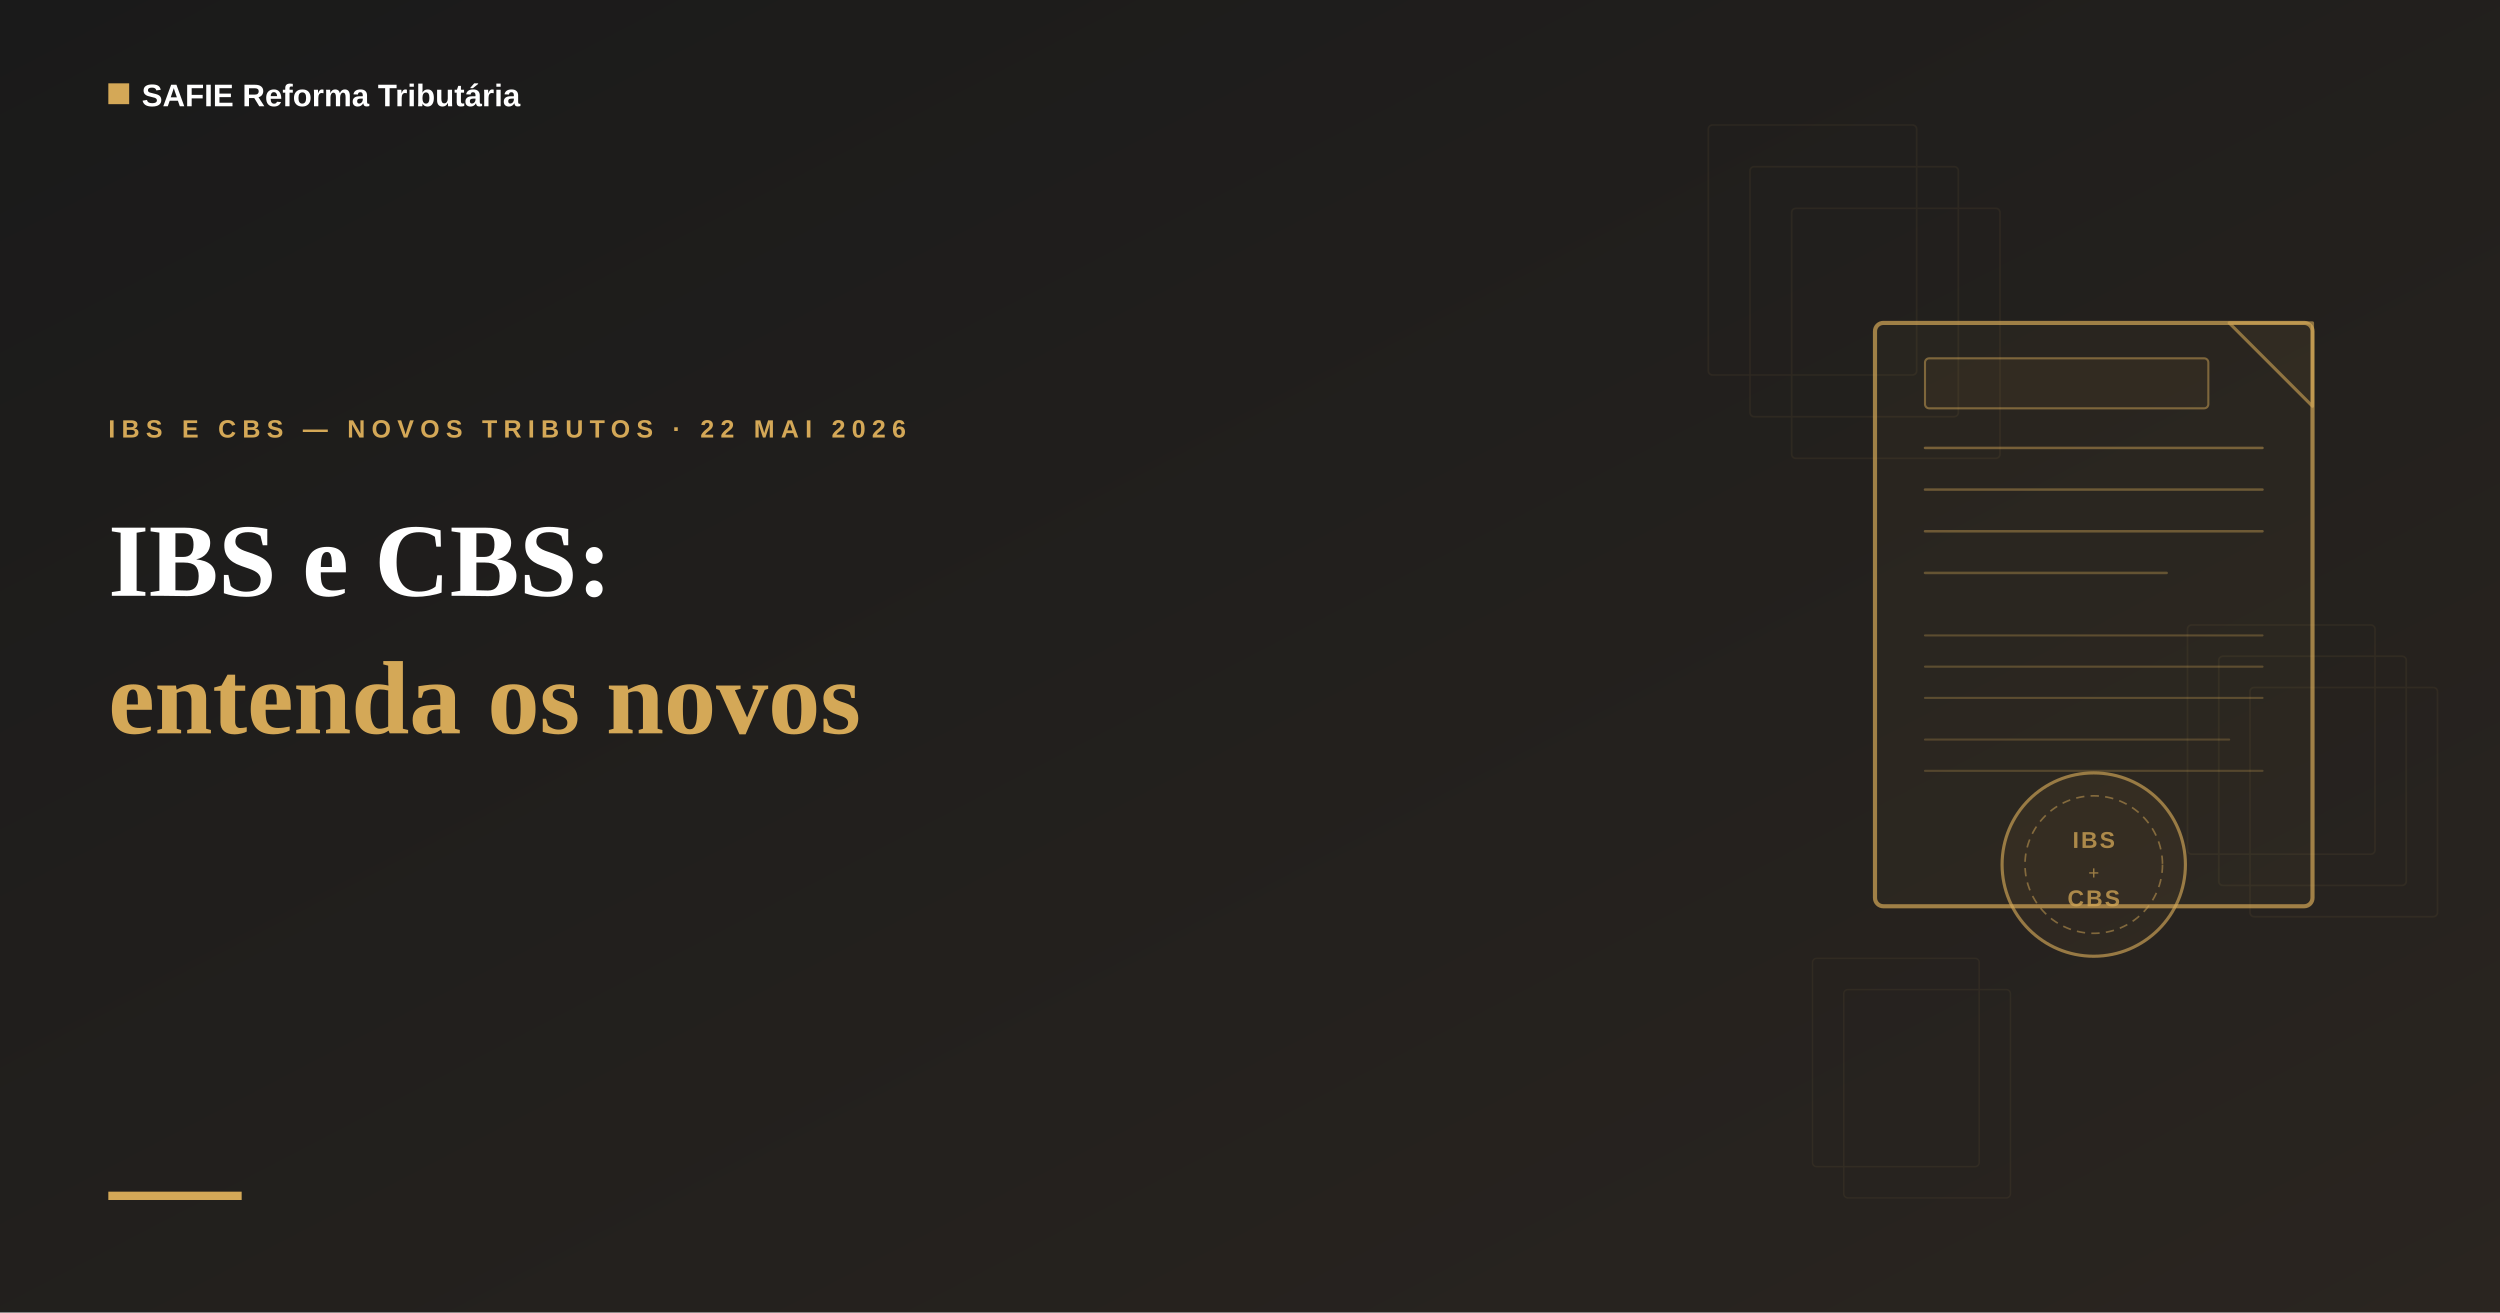
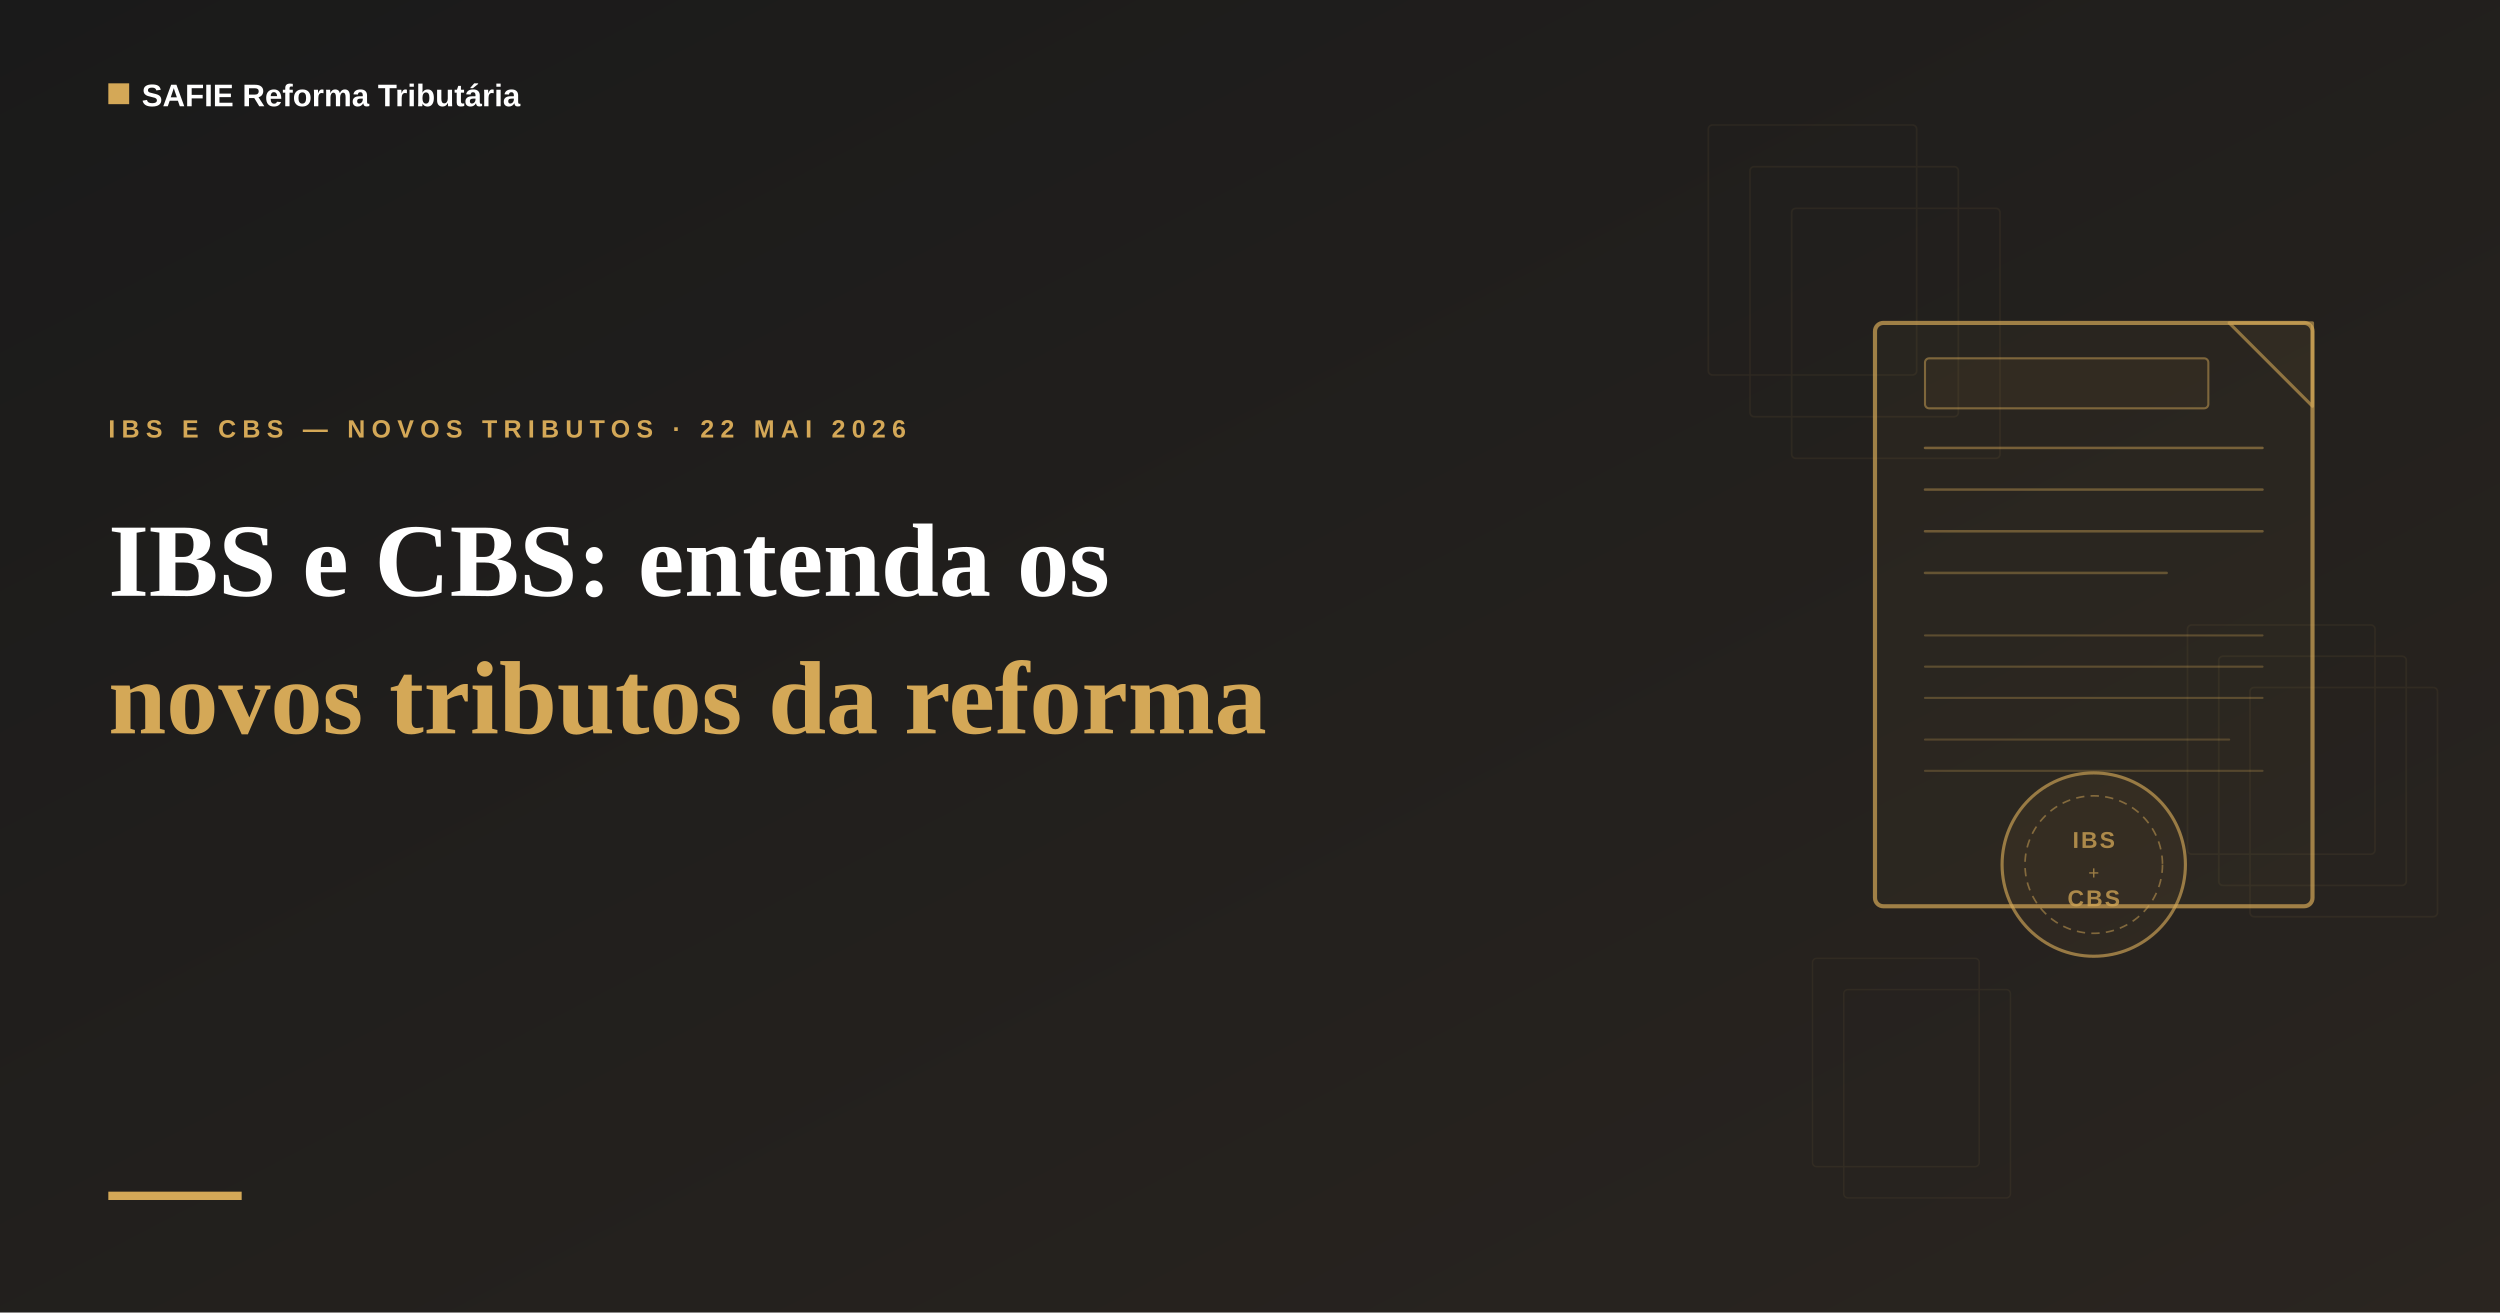
<svg xmlns="http://www.w3.org/2000/svg" viewBox="0 0 1200 630" width="1200" height="630">
  <defs>
    <linearGradient id="bg-grad" x1="0%" y1="0%" x2="100%" y2="100%">
      <stop offset="0%" stop-color="#1a1a1a" />
      <stop offset="100%" stop-color="#2a2520" />
    </linearGradient>
  </defs>
  <rect width="1200" height="630" fill="url(#bg-grad)" />
  <g stroke="#d4a857" fill="none" opacity="0.07">
    <rect x="820" y="60" width="100" height="120" rx="2" stroke-width="0.8" />
    <rect x="840" y="80" width="100" height="120" rx="2" stroke-width="0.8" />
    <rect x="860" y="100" width="100" height="120" rx="2" stroke-width="0.8" />
    <rect x="1050" y="300" width="90" height="110" rx="2" stroke-width="0.8" />
    <rect x="1065" y="315" width="90" height="110" rx="2" stroke-width="0.8" />
    <rect x="1080" y="330" width="90" height="110" rx="2" stroke-width="0.8" />
    <rect x="870" y="460" width="80" height="100" rx="2" stroke-width="0.7" />
    <rect x="885" y="475" width="80" height="100" rx="2" stroke-width="0.7" />
  </g>
  <g stroke="#d4a857" fill="none" stroke-linecap="round" stroke-linejoin="round">
    <rect x="900" y="155" width="210" height="280" rx="4" stroke-width="2" fill="#d4a857" fill-opacity="0.05" opacity="0.7" />
    <polyline points="1070,155 1110,155 1110,195 1070,155" stroke-width="1.5" fill="#d4a857" fill-opacity="0.08" opacity="0.6" />
    <line x1="924" y1="215" x2="1086" y2="215" stroke-width="1.2" opacity="0.45" />
    <line x1="924" y1="235" x2="1086" y2="235" stroke-width="1.2" opacity="0.40" />
    <line x1="924" y1="255" x2="1086" y2="255" stroke-width="1.2" opacity="0.40" />
    <line x1="924" y1="275" x2="1040" y2="275" stroke-width="1.2" opacity="0.35" />
    <line x1="924" y1="305" x2="1086" y2="305" stroke-width="1" opacity="0.30" />
    <line x1="924" y1="320" x2="1086" y2="320" stroke-width="1" opacity="0.30" />
    <line x1="924" y1="335" x2="1086" y2="335" stroke-width="1" opacity="0.30" />
    <line x1="924" y1="355" x2="1070" y2="355" stroke-width="1" opacity="0.25" />
    <line x1="924" y1="370" x2="1086" y2="370" stroke-width="1" opacity="0.25" />
    <rect x="924" y="172" width="136" height="24" rx="2" stroke-width="1" fill="#d4a857" fill-opacity="0.10" opacity="0.5" />
  </g>
  <g transform="translate(1005, 415)">
    <circle r="44" fill="#d4a857" fill-opacity="0.08" stroke="#d4a857" stroke-width="1.5" opacity="0.65" />
    <circle r="33" fill="none" stroke="#d4a857" stroke-width="0.8" stroke-dasharray="4,3" opacity="0.50" />
    <text text-anchor="middle" y="-8" fill="#d4a857" opacity="0.75" font-family="'DM Sans', Arial, sans-serif" font-size="11" font-weight="700" letter-spacing="1">IBS</text>
    <text text-anchor="middle" y="7" fill="#d4a857" opacity="0.65" font-family="'DM Sans', Arial, sans-serif" font-size="9" letter-spacing="1">+</text>
    <text text-anchor="middle" y="20" fill="#d4a857" opacity="0.75" font-family="'DM Sans', Arial, sans-serif" font-size="11" font-weight="700" letter-spacing="1">CBS</text>
  </g>
  <rect x="52" y="40" width="10" height="10" fill="#d4a857" />
  <text x="68" y="51" fill="#ffffff" font-family="'DM Sans', Arial, sans-serif" font-size="15" font-weight="600">SAFIE Reforma Tributária</text>
  <text x="52" y="210" fill="#d4a857" font-family="'DM Sans', Arial, sans-serif" font-size="12" font-weight="600" letter-spacing="3">IBS E CBS — NOVOS TRIBUTOS · 22 MAI 2026</text>
-   <text x="52" y="286" fill="#ffffff" font-family="Georgia, 'Times New Roman', serif" font-size="50" font-weight="700">IBS e CBS:</text>
-   <text x="52" y="352" fill="#d4a857" font-family="Georgia, 'Times New Roman', serif" font-size="50" font-weight="700">entenda os novos</text>
+   <text x="52" y="286" fill="#ffffff" font-family="Georgia, 'Times New Roman', serif" font-size="50" font-weight="700">IBS e CBS: entenda os</text>
+   <text x="52" y="352" fill="#d4a857" font-family="Georgia, 'Times New Roman', serif" font-size="50" font-weight="700">novos tributos da reforma</text>
  <text x="52" y="418" fill="#d4a857" font-family="Georgia, 'Times New Roman', serif" font-size="50" font-weight="700" />
  <rect x="52" y="572" width="64" height="4" fill="#d4a857" />
</svg>
